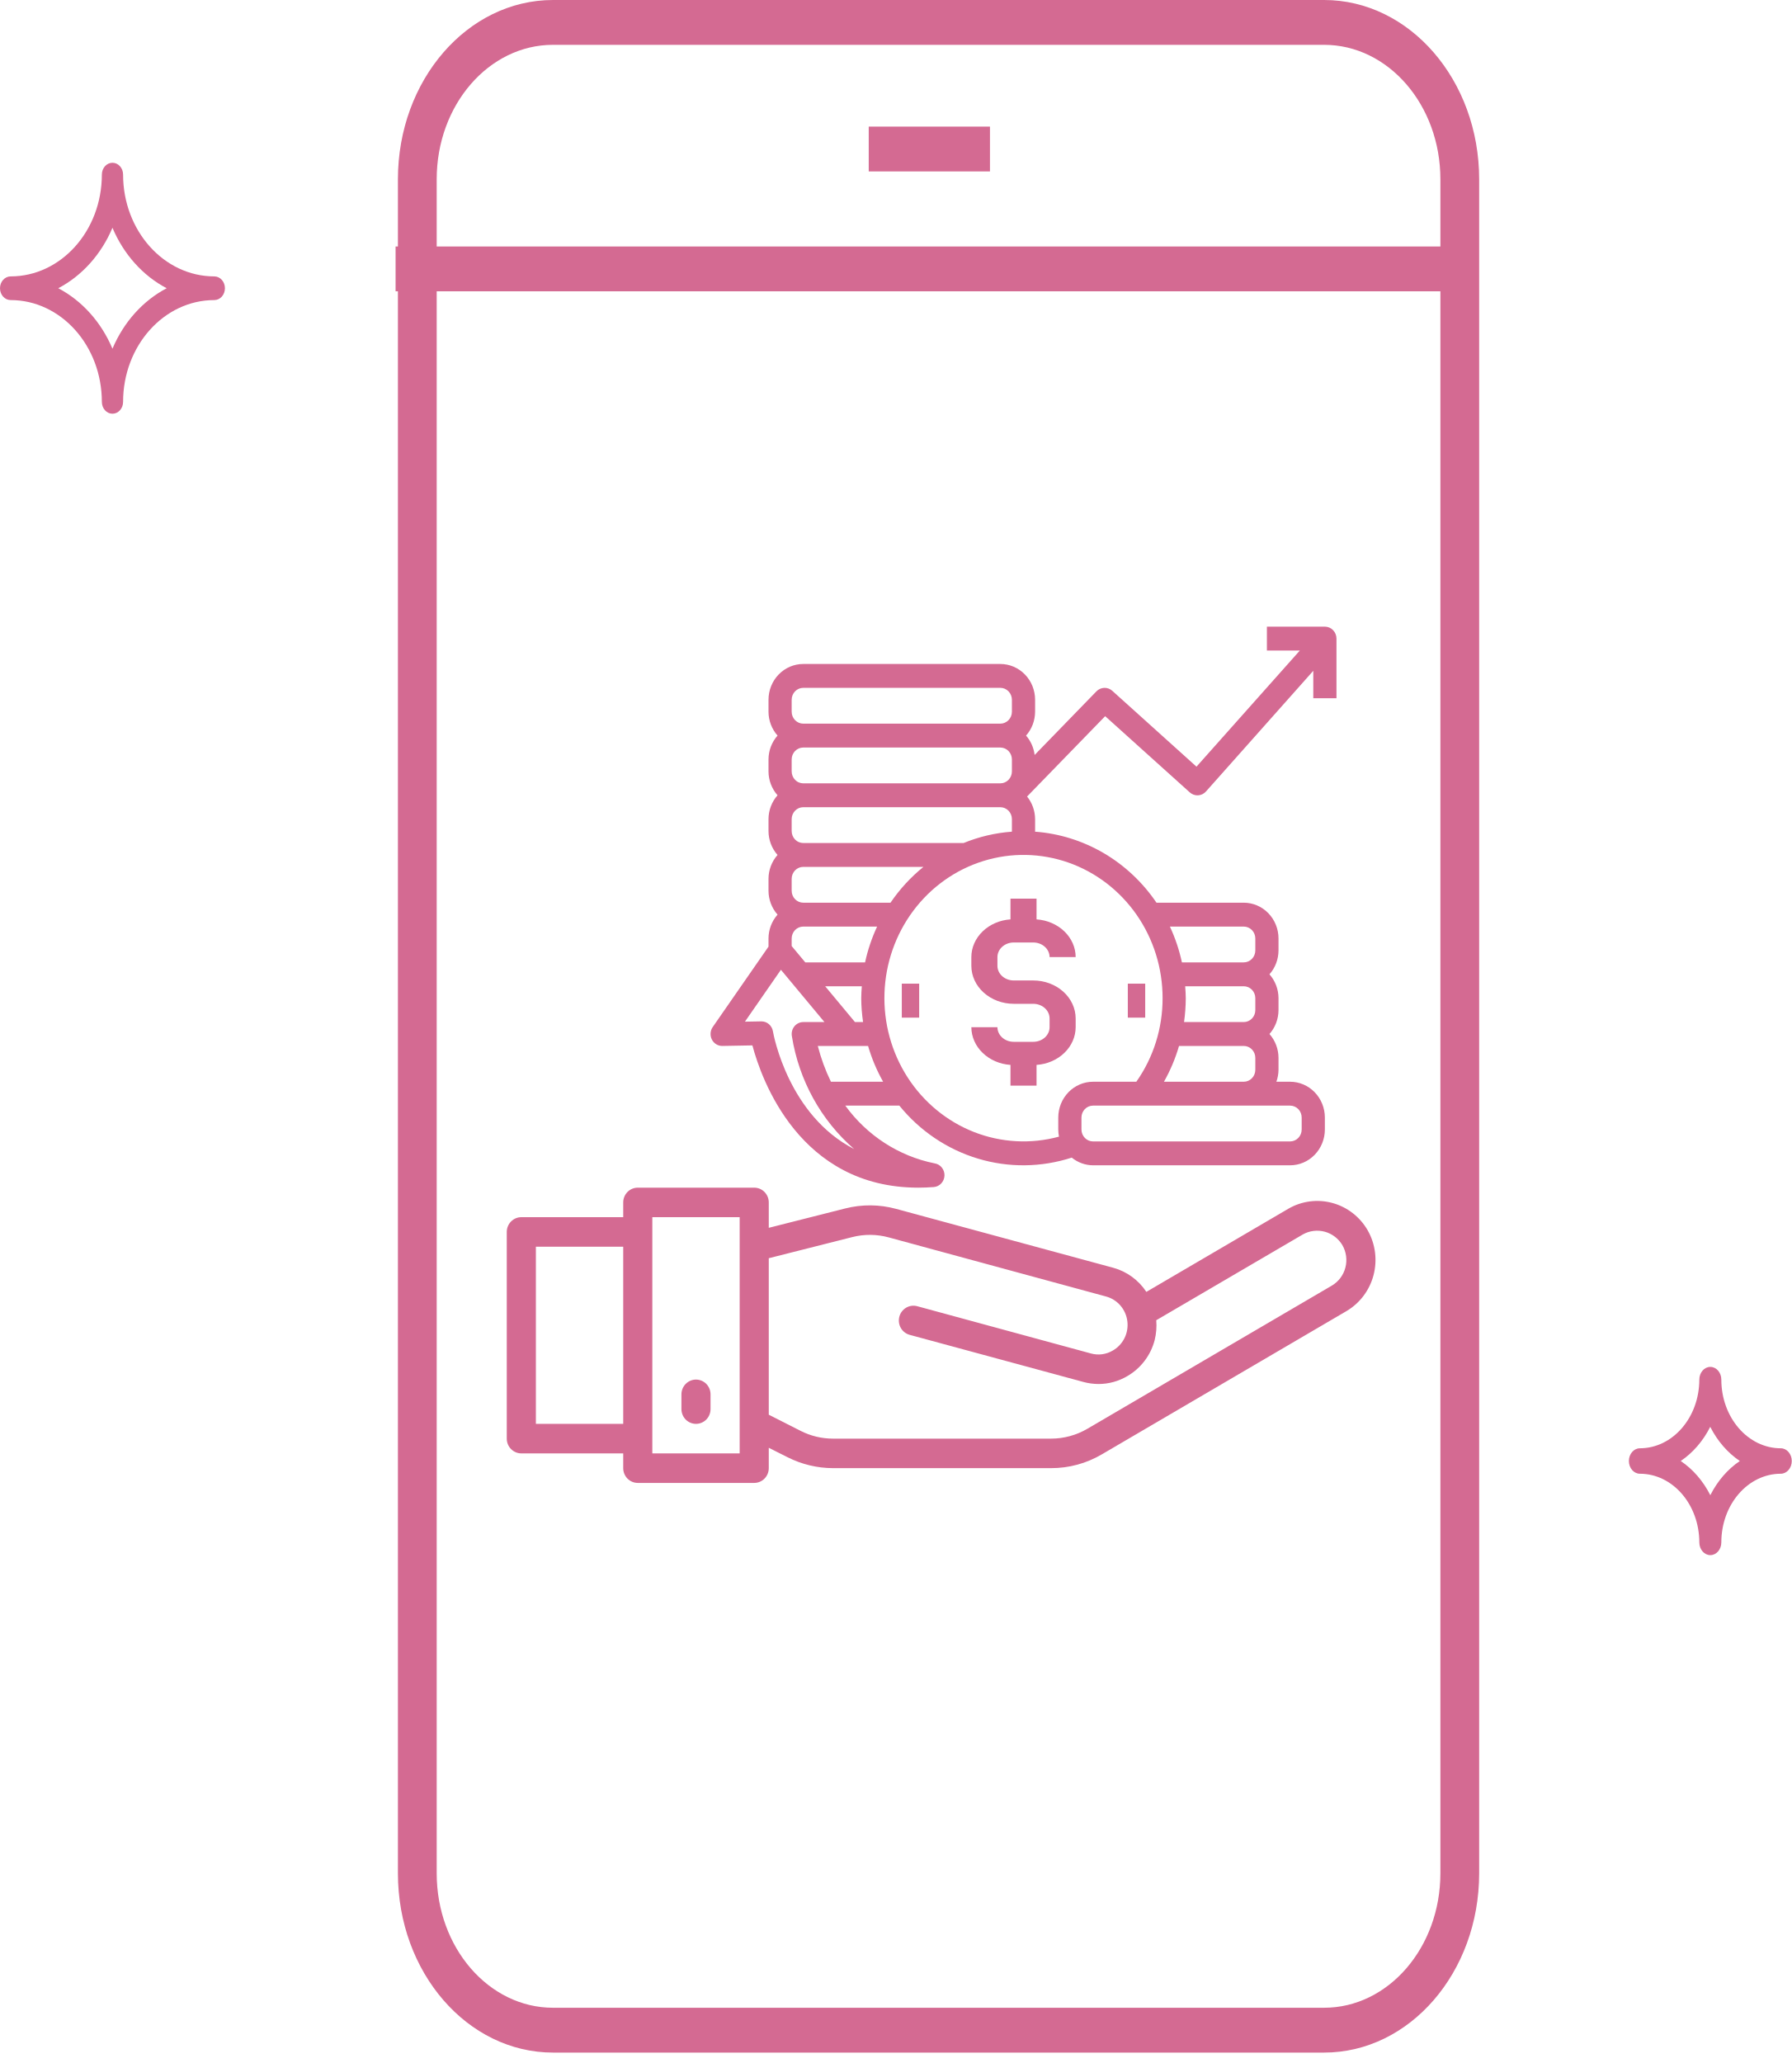
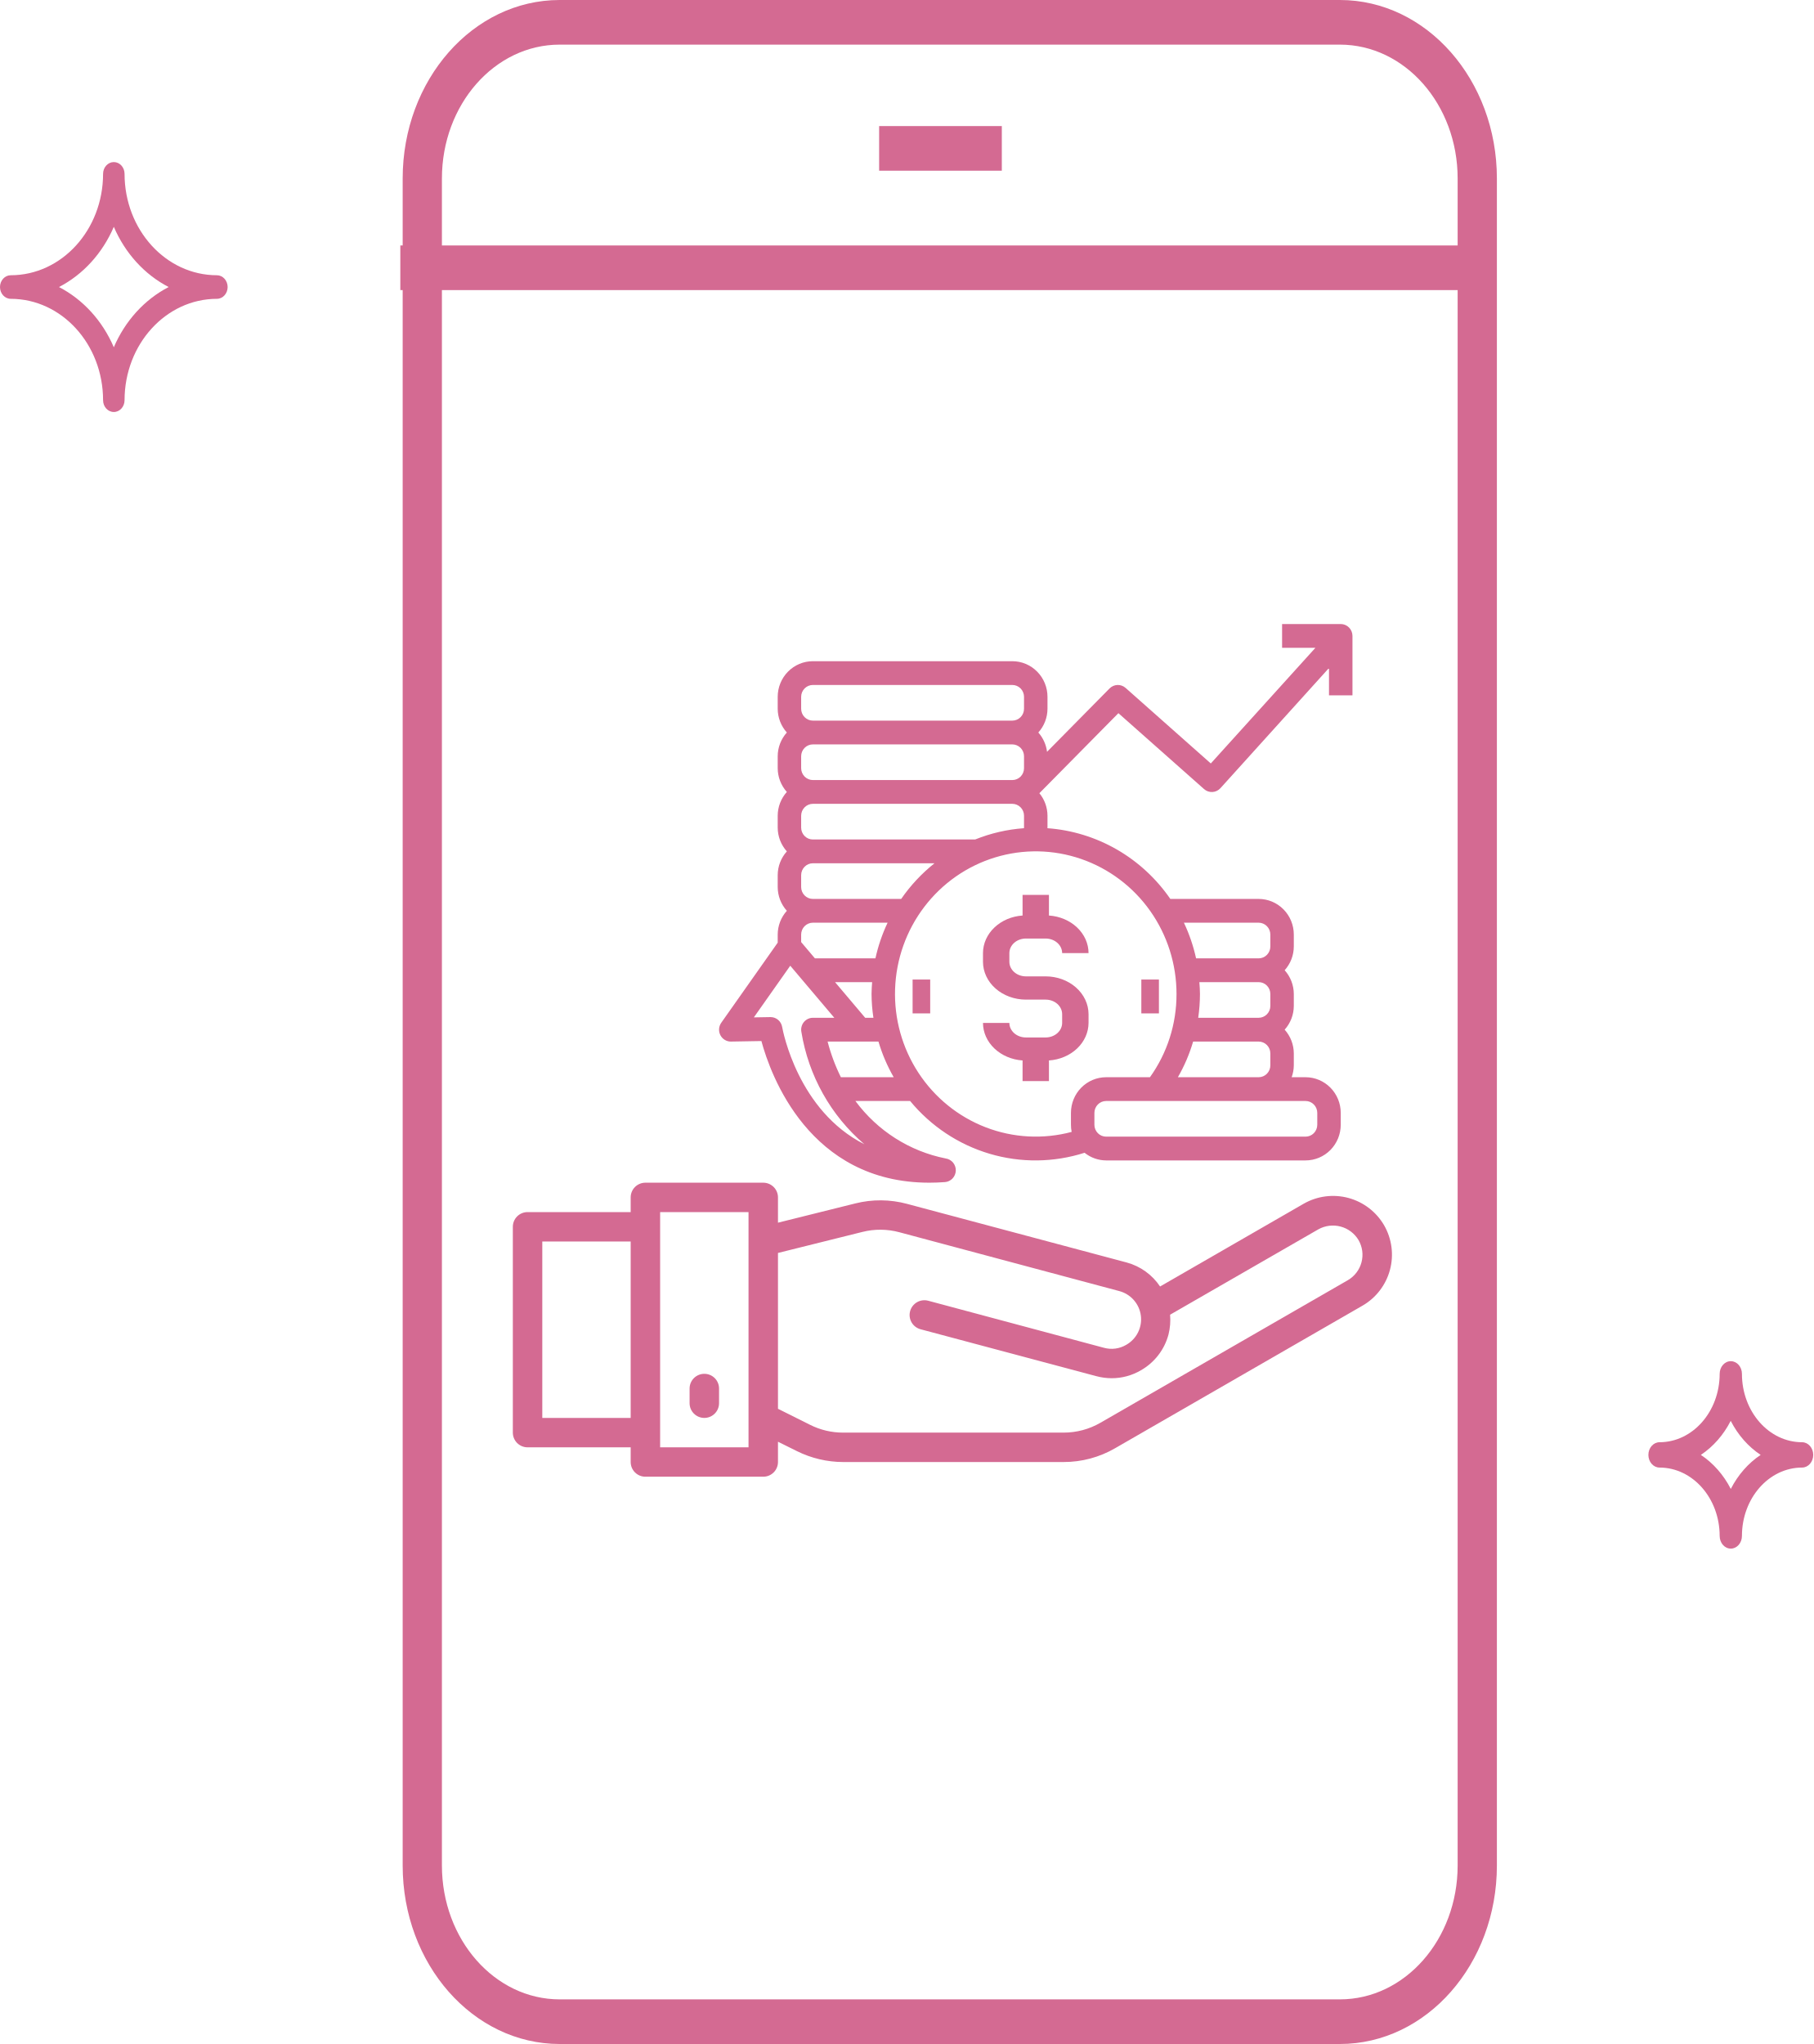
- <svg xmlns="http://www.w3.org/2000/svg" width="86" height="99" viewBox="0 0 86 99" fill="none">
-   <path d="M63.551 98.5H26.545C22.432 98.5 19.099 94.648 19.099 89.897V8.603C19.099 3.852 22.432 0 26.545 0H63.551C67.663 0 70.996 3.852 70.996 8.603V89.897C70.996 94.648 67.663 98.5 63.551 98.5ZM26.545 2.151C23.46 2.151 20.96 5.039 20.96 8.603V89.897C20.96 93.461 23.46 96.349 26.545 96.349H63.551C66.635 96.349 69.135 93.461 69.135 89.897V8.603C69.135 5.039 66.635 2.151 63.551 2.151H26.545Z" fill="#D46A92" />
-   <path d="M47.516 6.075H41.697V8.226H47.516V6.075Z" fill="#D46A92" />
-   <path d="M69.619 11.829H18.987V13.979H69.619V11.829Z" fill="#D46A92" />
-   <path d="M5.398 19.854C5.117 19.854 4.889 19.6 4.889 19.286C4.887 16.589 2.927 14.403 0.509 14.4C0.228 14.4 0 14.146 0 13.832C0 13.519 0.228 13.264 0.509 13.264C2.927 13.262 4.887 11.076 4.889 8.379C4.889 8.065 5.117 7.811 5.398 7.811C5.68 7.811 5.908 8.065 5.908 8.379C5.91 11.076 7.869 13.262 10.287 13.264C10.569 13.264 10.796 13.519 10.796 13.832C10.796 14.146 10.569 14.4 10.287 14.4C7.869 14.403 5.91 16.589 5.908 19.286C5.908 19.6 5.68 19.854 5.398 19.854ZM2.797 13.832C3.94 14.433 4.86 15.459 5.398 16.734C5.936 15.459 6.856 14.433 8 13.832C6.856 13.232 5.936 12.206 5.398 10.931C4.86 12.206 3.94 13.232 2.797 13.832Z" fill="#D46A92" />
-   <path d="M82.091 74.628C81.799 74.628 81.563 74.355 81.563 74.017C81.56 72.198 80.285 70.724 78.71 70.722C78.418 70.722 78.182 70.448 78.182 70.111C78.182 69.774 78.418 69.501 78.71 69.501C80.285 69.498 81.56 68.024 81.563 66.205C81.563 65.868 81.799 65.595 82.091 65.595C82.383 65.595 82.619 65.868 82.619 66.205C82.62 68.025 83.897 69.5 85.472 69.501C85.763 69.501 86 69.774 86 70.111C86 70.448 85.763 70.722 85.472 70.722C83.897 70.723 82.62 72.198 82.619 74.017C82.619 74.355 82.383 74.628 82.091 74.628ZM80.671 70.111C81.259 70.507 81.748 71.073 82.091 71.752C82.433 71.073 82.92 70.508 83.507 70.111C82.919 69.715 82.43 69.15 82.087 68.471C81.745 69.15 81.257 69.715 80.671 70.111Z" fill="#D46A92" />
-   <path d="M65.649 59.048C65.278 58.398 64.668 57.924 63.953 57.729C63.238 57.533 62.476 57.633 61.834 58.007L55.022 61.995C54.65 61.43 54.089 61.02 53.443 60.841L43.019 58.014C42.217 57.794 41.373 57.787 40.567 57.992L36.899 58.921V57.702C36.899 57.514 36.825 57.334 36.694 57.201C36.563 57.068 36.386 56.994 36.2 56.994H30.611C30.426 56.994 30.248 57.068 30.117 57.201C29.986 57.334 29.913 57.514 29.913 57.702V58.41H25.022C24.837 58.41 24.659 58.485 24.528 58.618C24.397 58.751 24.323 58.931 24.323 59.119V69.038C24.323 69.225 24.397 69.406 24.528 69.538C24.659 69.671 24.837 69.746 25.022 69.746H29.913V70.454C29.913 70.642 29.986 70.823 30.117 70.956C30.248 71.088 30.426 71.163 30.611 71.163H36.2C36.386 71.163 36.563 71.088 36.694 70.956C36.825 70.823 36.899 70.642 36.899 70.454V69.477L37.8 69.93C38.48 70.273 39.228 70.453 39.987 70.454H50.446C51.305 70.456 52.149 70.227 52.891 69.789L64.629 62.916C65.268 62.539 65.734 61.92 65.925 61.196C66.116 60.471 66.017 59.699 65.649 59.048V59.048ZM29.913 68.329H25.721V59.827H29.913V68.329ZM35.502 69.746H31.31V58.41H35.502V69.746ZM63.93 61.691L52.193 68.563C51.662 68.874 51.059 69.038 50.446 69.038H39.987C39.444 69.039 38.907 68.91 38.422 68.662L36.899 67.89V60.38L40.902 59.367C41.478 59.219 42.082 59.224 42.656 59.381L53.08 62.215C53.348 62.286 53.589 62.436 53.773 62.646C53.956 62.857 54.073 63.118 54.109 63.397C54.145 63.675 54.099 63.959 53.975 64.21C53.851 64.461 53.656 64.67 53.415 64.808C53.258 64.902 53.083 64.963 52.902 64.988C52.721 65.012 52.536 64.999 52.36 64.95L44.025 62.683C43.846 62.634 43.654 62.659 43.493 62.754C43.332 62.848 43.214 63.003 43.166 63.186C43.118 63.368 43.143 63.562 43.236 63.725C43.329 63.889 43.482 64.008 43.662 64.057L51.997 66.317C52.234 66.382 52.478 66.415 52.724 66.416C53.212 66.417 53.692 66.285 54.114 66.034C54.433 65.849 54.713 65.601 54.937 65.306C55.162 65.01 55.326 64.672 55.42 64.312C55.498 64 55.524 63.677 55.497 63.356L62.533 59.239C62.854 59.059 63.231 59.012 63.586 59.108C63.941 59.205 64.244 59.437 64.433 59.757C64.618 60.081 64.67 60.467 64.575 60.829C64.481 61.192 64.249 61.501 63.93 61.691V61.691Z" fill="#D46A92" />
-   <path d="M33.406 68.329C33.591 68.329 33.769 68.254 33.9 68.122C34.031 67.989 34.104 67.808 34.104 67.621V66.912C34.104 66.724 34.031 66.544 33.9 66.411C33.769 66.278 33.591 66.204 33.406 66.204C33.221 66.204 33.043 66.278 32.912 66.411C32.781 66.544 32.707 66.724 32.707 66.912V67.621C32.707 67.808 32.781 67.989 32.912 68.122C33.043 68.254 33.221 68.329 33.406 68.329Z" fill="#D46A92" />
-   <path d="M44.118 47.204H43.284V48.835H44.118V47.204Z" fill="#D46A92" />
-   <path d="M54.967 47.204H54.132V48.835H54.967V47.204Z" fill="#D46A92" />
-   <path d="M48.5 43.125V44.119C47.99 44.154 47.514 44.359 47.166 44.694C46.818 45.029 46.623 45.47 46.622 45.928V46.349C46.623 46.832 46.837 47.295 47.218 47.637C47.6 47.979 48.117 48.171 48.656 48.171H49.595C49.803 48.172 50.001 48.246 50.148 48.377C50.295 48.509 50.377 48.688 50.377 48.874V49.294C50.377 49.48 50.294 49.658 50.148 49.79C50.001 49.921 49.802 49.995 49.595 49.995H48.656C48.449 49.995 48.25 49.921 48.103 49.79C47.957 49.658 47.874 49.48 47.874 49.294H46.622C46.624 49.752 46.818 50.193 47.166 50.528C47.514 50.863 47.99 51.069 48.5 51.103V52.099H49.751V51.103C50.261 51.069 50.737 50.863 51.085 50.528C51.433 50.193 51.627 49.752 51.629 49.294V48.874C51.628 48.39 51.414 47.927 51.032 47.585C50.651 47.244 50.134 47.051 49.595 47.051H48.656C48.449 47.05 48.25 46.977 48.103 46.845C47.957 46.714 47.874 46.536 47.874 46.35V45.929C47.874 45.743 47.957 45.565 48.103 45.434C48.25 45.302 48.449 45.228 48.656 45.228H49.595C49.802 45.228 50.001 45.302 50.148 45.434C50.294 45.565 50.377 45.743 50.377 45.929H51.629C51.628 45.471 51.434 45.03 51.086 44.695C50.738 44.359 50.261 44.154 49.751 44.119V43.125H48.5Z" fill="#D46A92" />
-   <path d="M34.168 49.886C34.215 49.979 34.286 50.056 34.373 50.11C34.459 50.164 34.559 50.193 34.66 50.193H34.67L36.113 50.167C36.546 51.794 38.376 56.994 44.078 56.994C44.318 56.994 44.565 56.984 44.819 56.965C44.956 56.954 45.084 56.892 45.178 56.79C45.273 56.688 45.328 56.554 45.333 56.413C45.337 56.272 45.291 56.134 45.203 56.026C45.115 55.918 44.991 55.847 44.855 55.827C43.143 55.482 41.617 54.495 40.572 53.057H43.166C44.15 54.27 45.462 55.155 46.935 55.599C48.408 56.044 49.977 56.027 51.441 55.552C51.732 55.789 52.092 55.919 52.463 55.921H61.921C62.364 55.921 62.788 55.74 63.101 55.417C63.414 55.095 63.59 54.658 63.59 54.202V53.63C63.59 53.174 63.414 52.737 63.101 52.414C62.788 52.092 62.364 51.911 61.921 51.911H61.262C61.328 51.728 61.363 51.534 61.365 51.338V50.765C61.363 50.341 61.209 49.933 60.931 49.62C61.209 49.307 61.363 48.898 61.365 48.474V47.901C61.363 47.477 61.209 47.069 60.931 46.756C61.209 46.443 61.363 46.034 61.365 45.61V45.037C61.365 44.582 61.189 44.145 60.876 43.822C60.563 43.5 60.138 43.319 59.696 43.319H55.508C54.844 42.339 53.977 41.525 52.968 40.935C51.959 40.346 50.835 39.995 49.678 39.911C49.678 39.901 49.682 39.892 49.682 39.882V39.309C49.68 38.913 49.544 38.529 49.297 38.224L53.045 34.368L57.106 38.025C57.216 38.124 57.359 38.175 57.505 38.167C57.65 38.159 57.787 38.092 57.885 37.981L63.034 32.191V33.508H64.147V30.645C64.147 30.492 64.088 30.347 63.983 30.239C63.879 30.132 63.738 30.072 63.59 30.072H60.808V31.217H62.39L57.428 36.791L53.386 33.15C53.279 33.054 53.142 33.004 53.001 33.009C52.86 33.014 52.726 33.074 52.626 33.176L49.66 36.23C49.618 35.884 49.474 35.559 49.248 35.3C49.526 34.986 49.68 34.578 49.682 34.154V33.581C49.682 33.126 49.506 32.688 49.193 32.366C48.88 32.044 48.455 31.863 48.013 31.863H38.555C38.112 31.863 37.688 32.044 37.375 32.366C37.062 32.688 36.886 33.126 36.886 33.581V34.154C36.887 34.578 37.042 34.986 37.32 35.3C37.042 35.613 36.887 36.021 36.886 36.445V37.018C36.887 37.442 37.042 37.851 37.32 38.164C37.042 38.477 36.887 38.885 36.886 39.309V39.882C36.887 40.306 37.042 40.715 37.32 41.028C37.042 41.341 36.887 41.749 36.886 42.173V42.746C36.887 43.17 37.042 43.579 37.32 43.892C37.042 44.205 36.887 44.613 36.886 45.037V45.427L34.208 49.287C34.148 49.373 34.113 49.475 34.106 49.581C34.099 49.687 34.12 49.792 34.168 49.886ZM39.883 51.911C39.615 51.362 39.404 50.786 39.252 50.193H41.665C41.839 50.793 42.082 51.37 42.388 51.911H39.883ZM37.998 45.037C37.998 44.886 38.057 44.74 38.161 44.632C38.266 44.525 38.407 44.465 38.555 44.465H42.099C41.843 45.013 41.649 45.589 41.521 46.183H38.651L37.998 45.399V45.037ZM37.998 42.746V42.173C37.998 42.021 38.057 41.876 38.161 41.768C38.266 41.661 38.407 41.6 38.555 41.6H44.323C43.717 42.09 43.184 42.669 42.742 43.319H38.555C38.407 43.319 38.266 43.259 38.161 43.151C38.057 43.044 37.998 42.898 37.998 42.746ZM37.998 39.882V39.309C37.998 39.157 38.057 39.012 38.161 38.904C38.266 38.797 38.407 38.736 38.555 38.736H48.013C48.16 38.736 48.302 38.797 48.406 38.904C48.51 39.012 48.569 39.157 48.569 39.309V39.882C48.569 39.892 48.566 39.902 48.565 39.911C47.771 39.969 46.991 40.152 46.251 40.455H38.555C38.482 40.455 38.409 40.44 38.342 40.411C38.274 40.383 38.213 40.34 38.161 40.287C38.11 40.234 38.069 40.171 38.041 40.101C38.013 40.032 37.998 39.957 37.998 39.882ZM37.998 37.018V36.445C37.998 36.293 38.057 36.148 38.161 36.04C38.266 35.933 38.407 35.873 38.555 35.873H48.013C48.16 35.873 48.302 35.933 48.406 36.04C48.51 36.148 48.569 36.293 48.569 36.445V37.018C48.569 37.17 48.51 37.316 48.406 37.423C48.302 37.531 48.16 37.591 48.013 37.591H38.555C38.482 37.591 38.409 37.576 38.342 37.547C38.274 37.519 38.213 37.476 38.161 37.423C38.11 37.37 38.069 37.307 38.041 37.237C38.013 37.168 37.998 37.093 37.998 37.018ZM41.365 47.329C41.352 47.519 41.337 47.708 41.337 47.901C41.339 48.285 41.369 48.668 41.425 49.047H41.036L39.606 47.329H41.365ZM62.477 53.63V54.202C62.477 54.354 62.419 54.5 62.315 54.607C62.21 54.715 62.069 54.775 61.921 54.775H52.463C52.316 54.775 52.174 54.715 52.07 54.607C51.966 54.5 51.907 54.354 51.907 54.202V53.63C51.907 53.478 51.966 53.332 52.07 53.224C52.174 53.117 52.316 53.057 52.463 53.057H61.921C62.069 53.057 62.21 53.117 62.315 53.224C62.419 53.332 62.477 53.478 62.477 53.63ZM55.867 51.911C56.173 51.37 56.416 50.793 56.59 50.193H59.696C59.843 50.193 59.985 50.253 60.089 50.36C60.194 50.468 60.252 50.614 60.252 50.765V51.338C60.252 51.49 60.194 51.636 60.089 51.743C59.985 51.851 59.843 51.911 59.696 51.911H55.867ZM56.886 47.329H59.696C59.843 47.329 59.985 47.389 60.089 47.496C60.194 47.604 60.252 47.749 60.252 47.901V48.474C60.252 48.626 60.194 48.772 60.089 48.879C59.985 48.987 59.843 49.047 59.696 49.047H56.831C56.885 48.668 56.912 48.285 56.914 47.901C56.914 47.708 56.899 47.519 56.886 47.329ZM59.696 44.465C59.843 44.465 59.985 44.525 60.089 44.632C60.194 44.74 60.252 44.886 60.252 45.037V45.61C60.252 45.762 60.194 45.908 60.089 46.015C59.985 46.123 59.843 46.183 59.696 46.183H56.729C56.601 45.589 56.408 45.013 56.152 44.465H59.696ZM55.801 47.901C55.804 49.342 55.363 50.746 54.541 51.911H52.463C52.021 51.911 51.596 52.092 51.283 52.414C50.97 52.737 50.794 53.174 50.794 53.63V54.202C50.794 54.318 50.806 54.433 50.828 54.546C49.48 54.912 48.055 54.835 46.752 54.325C45.449 53.814 44.334 52.897 43.563 51.702C42.792 50.506 42.404 49.092 42.453 47.657C42.502 46.223 42.986 44.841 43.837 43.704C44.688 42.567 45.863 41.733 47.198 41.319C48.532 40.904 49.959 40.931 51.279 41.393C52.598 41.856 53.743 42.733 54.555 43.9C55.366 45.067 55.802 46.466 55.801 47.901ZM37.998 33.581C37.998 33.429 38.057 33.284 38.161 33.176C38.266 33.069 38.407 33.008 38.555 33.008H48.013C48.16 33.008 48.302 33.069 48.406 33.176C48.51 33.284 48.569 33.429 48.569 33.581V34.154C48.569 34.306 48.51 34.452 48.406 34.559C48.302 34.666 48.16 34.727 48.013 34.727H38.555C38.407 34.727 38.266 34.666 38.161 34.559C38.057 34.452 37.998 34.306 37.998 34.154V33.581ZM37.482 46.538L39.571 49.047H38.555C38.473 49.047 38.392 49.066 38.318 49.102C38.244 49.138 38.178 49.19 38.126 49.255C38.074 49.321 38.036 49.397 38.016 49.479C37.996 49.56 37.993 49.646 38.009 49.729C38.347 51.841 39.406 53.761 40.996 55.141C37.855 53.528 37.134 49.7 37.097 49.485C37.074 49.353 37.006 49.233 36.906 49.147C36.806 49.061 36.68 49.014 36.549 49.014H36.54L35.755 49.028L37.482 46.538Z" fill="#D46A92" />
+ <svg xmlns="http://www.w3.org/2000/svg" width="118" height="133" viewBox="0 0 118 133" fill="none">
+   <path d="M87.197 133H36.422C30.779 133 26.205 127.799 26.205 121.384V11.616C26.205 5.201 30.779 0 36.422 0H87.197C92.84 0 97.414 5.201 97.414 11.616V121.384C97.414 127.799 92.84 133 87.197 133ZM36.422 2.904C32.19 2.904 28.759 6.804 28.759 11.616V121.384C28.759 126.196 32.19 130.096 36.422 130.096H87.197C91.429 130.096 94.86 126.196 94.86 121.384V11.616C94.86 6.804 91.429 2.904 87.197 2.904H36.422Z" fill="#D46A92" />
+   <path d="M65.196 8.203H57.212V11.107H65.196V8.203Z" fill="#D46A92" />
+   <path d="M95.524 15.972H26.052V18.876H95.524V15.972Z" fill="#D46A92" />
+   <path d="M7.407 26.808C7.021 26.808 6.708 26.465 6.708 26.041C6.705 22.399 4.016 19.448 0.699 19.444C0.313 19.444 0 19.101 0 18.677C0 18.254 0.313 17.91 0.699 17.91C4.016 17.907 6.705 14.955 6.708 11.313C6.708 10.89 7.021 10.546 7.407 10.546C7.793 10.546 8.106 10.89 8.106 11.313C8.109 14.955 10.797 17.907 14.115 17.91C14.501 17.91 14.814 18.254 14.814 18.677C14.814 19.101 14.501 19.444 14.115 19.444C10.797 19.448 8.109 22.399 8.106 26.041C8.106 26.465 7.793 26.808 7.407 26.808ZM3.838 18.677C5.406 19.488 6.668 20.873 7.407 22.596C8.145 20.873 9.408 19.488 10.976 18.677C9.408 17.867 8.145 16.481 7.407 14.759C6.668 16.481 5.406 17.867 3.838 18.677Z" fill="#D46A92" />
+   <path d="M112.636 100.766C112.236 100.766 111.912 100.397 111.912 99.942C111.908 97.486 110.158 95.496 107.998 95.492C107.597 95.492 107.273 95.123 107.273 94.668C107.273 94.213 107.597 93.844 107.998 93.844C110.158 93.84 111.908 91.85 111.912 89.394C111.912 88.939 112.236 88.57 112.636 88.57C113.037 88.57 113.361 88.939 113.361 89.394C113.363 91.851 115.114 93.842 117.275 93.844C117.675 93.844 118 94.213 118 94.668C118 95.123 117.675 95.492 117.275 95.492C115.114 95.494 113.363 97.485 113.361 99.942C113.361 100.397 113.037 100.766 112.636 100.766ZM110.688 94.668C111.495 95.203 112.166 95.966 112.636 96.883C113.105 95.967 113.774 95.204 114.579 94.668C113.772 94.133 113.101 93.37 112.631 92.453C112.162 93.369 111.493 94.132 110.688 94.668Z" fill="#D46A92" />
+   <path d="M90.076 79.73C89.567 78.853 88.731 78.212 87.75 77.948C86.769 77.685 85.723 77.82 84.842 78.324L75.495 83.71C74.985 82.946 74.216 82.393 73.329 82.15L59.026 78.333C57.926 78.037 56.767 78.027 55.662 78.305L50.629 79.558V77.912C50.629 77.659 50.528 77.415 50.348 77.236C50.168 77.057 49.925 76.956 49.67 76.956H42.001C41.747 76.956 41.503 77.057 41.323 77.236C41.144 77.415 41.043 77.659 41.043 77.912V78.869H34.332C34.078 78.869 33.834 78.97 33.654 79.149C33.475 79.329 33.374 79.572 33.374 79.826V93.218C33.374 93.472 33.475 93.715 33.654 93.895C33.834 94.074 34.078 94.175 34.332 94.175H41.043V95.132C41.043 95.385 41.144 95.629 41.323 95.808C41.503 95.987 41.747 96.088 42.001 96.088H49.67C49.925 96.088 50.168 95.987 50.348 95.808C50.528 95.629 50.629 95.385 50.629 95.132V93.811L51.865 94.424C52.798 94.887 53.825 95.129 54.866 95.132H69.216C70.395 95.134 71.553 94.824 72.572 94.232L88.676 84.953C89.554 84.443 90.193 83.608 90.455 82.629C90.718 81.651 90.581 80.609 90.076 79.73V79.73ZM41.043 92.262H35.291V80.782H41.043V92.262ZM48.712 94.175H42.96V78.869H48.712V94.175ZM87.718 83.298L71.613 92.577C70.885 92.998 70.058 93.219 69.216 93.218H54.866C54.12 93.22 53.385 93.046 52.719 92.711L50.629 91.668V81.528L56.122 80.16C56.912 79.961 57.741 79.968 58.528 80.18L72.83 84.006C73.198 84.101 73.529 84.304 73.781 84.588C74.033 84.873 74.194 85.226 74.243 85.602C74.293 85.978 74.228 86.36 74.059 86.7C73.889 87.039 73.621 87.32 73.291 87.507C73.075 87.634 72.835 87.717 72.586 87.75C72.338 87.783 72.085 87.765 71.843 87.699L60.407 84.637C60.16 84.571 59.897 84.606 59.676 84.733C59.455 84.861 59.294 85.07 59.228 85.317C59.161 85.563 59.196 85.825 59.324 86.046C59.451 86.266 59.662 86.427 59.908 86.493L71.345 89.545C71.67 89.632 72.005 89.677 72.341 89.679C73.012 89.68 73.671 89.501 74.249 89.162C74.687 88.912 75.071 88.578 75.379 88.179C75.687 87.78 75.912 87.324 76.042 86.838C76.148 86.416 76.184 85.98 76.147 85.546L85.8 79.988C86.241 79.744 86.759 79.681 87.246 79.811C87.732 79.941 88.149 80.255 88.408 80.687C88.663 81.124 88.733 81.645 88.603 82.135C88.474 82.624 88.156 83.043 87.718 83.298V83.298Z" fill="#D46A92" />
+   <path d="M45.836 92.262C46.09 92.262 46.334 92.161 46.514 91.981C46.693 91.802 46.794 91.559 46.794 91.305V90.348C46.794 90.095 46.693 89.851 46.514 89.672C46.334 89.493 46.09 89.392 45.836 89.392C45.581 89.392 45.338 89.493 45.158 89.672C44.978 89.851 44.877 90.095 44.877 90.348V91.305C44.877 91.559 44.978 91.802 45.158 91.981C45.338 92.161 45.581 92.262 45.836 92.262Z" fill="#D46A92" />
+   <path d="M60.535 63.737H59.39V65.94H60.535V63.737Z" fill="#D46A92" />
+   <path d="M75.42 63.737H74.275V65.94H75.42V63.737Z" fill="#D46A92" />
+   <path d="M66.546 58.229V59.572C65.847 59.618 65.193 59.896 64.716 60.349C64.238 60.801 63.972 61.396 63.97 62.014V62.582C63.971 63.235 64.265 63.861 64.788 64.322C65.311 64.783 66.021 65.043 66.761 65.044H68.049C68.334 65.044 68.607 65.144 68.808 65.322C69.009 65.5 69.122 65.741 69.122 65.992V66.56C69.122 66.811 69.008 67.051 68.807 67.229C68.606 67.406 68.333 67.506 68.049 67.506H66.761C66.476 67.506 66.203 67.406 66.002 67.229C65.801 67.051 65.688 66.811 65.687 66.56H63.97C63.972 67.178 64.238 67.773 64.716 68.225C65.193 68.678 65.847 68.956 66.546 69.002V70.346H68.263V69.002C68.963 68.956 69.616 68.678 70.093 68.225C70.571 67.773 70.837 67.178 70.84 66.56V65.992C70.839 65.339 70.544 64.714 70.021 64.252C69.498 63.791 68.789 63.531 68.049 63.531H66.761C66.476 63.53 66.203 63.43 66.002 63.253C65.801 63.075 65.688 62.835 65.687 62.584V62.016C65.688 61.765 65.801 61.524 66.002 61.347C66.203 61.169 66.476 61.07 66.761 61.069H68.049C68.333 61.07 68.606 61.169 68.807 61.347C69.008 61.524 69.122 61.765 69.122 62.016H70.84C70.838 61.397 70.572 60.802 70.094 60.349C69.617 59.896 68.963 59.618 68.263 59.572V58.229H66.546Z" fill="#D46A92" />
+   <path d="M46.882 67.359C46.946 67.484 47.044 67.588 47.163 67.661C47.282 67.734 47.418 67.773 47.557 67.773H47.57L49.55 67.739C50.144 69.934 52.655 76.956 60.479 76.956C60.808 76.956 61.147 76.943 61.496 76.917C61.684 76.903 61.859 76.818 61.989 76.681C62.119 76.543 62.194 76.362 62.201 76.171C62.207 75.981 62.143 75.795 62.023 75.649C61.902 75.503 61.732 75.407 61.546 75.38C59.197 74.914 57.102 73.581 55.668 71.64H59.228C60.578 73.278 62.378 74.473 64.399 75.073C66.421 75.673 68.573 75.651 70.582 75.009C70.981 75.33 71.475 75.505 71.985 75.507H84.962C85.569 75.507 86.151 75.263 86.581 74.828C87.01 74.392 87.252 73.802 87.252 73.187V72.413C87.252 71.798 87.01 71.208 86.581 70.773C86.151 70.338 85.569 70.093 84.962 70.093H84.058C84.148 69.845 84.196 69.584 84.198 69.32V68.546C84.196 67.974 83.984 67.422 83.603 66.999C83.984 66.576 84.196 66.025 84.198 65.453V64.679C84.196 64.106 83.984 63.555 83.603 63.132C83.984 62.709 84.196 62.158 84.198 61.585V60.812C84.198 60.197 83.957 59.606 83.527 59.171C83.098 58.736 82.516 58.492 81.908 58.492H76.162C75.252 57.169 74.061 56.069 72.677 55.273C71.293 54.477 69.75 54.004 68.162 53.89C68.162 53.877 68.168 53.864 68.168 53.851V53.078C68.166 52.542 67.979 52.024 67.64 51.613L72.783 46.405L78.356 51.343C78.506 51.477 78.702 51.546 78.902 51.535C79.102 51.524 79.289 51.434 79.424 51.284L86.488 43.466V45.245H88.015V41.378C88.015 41.173 87.934 40.976 87.791 40.831C87.648 40.686 87.454 40.604 87.252 40.604H83.435V42.151H85.605L78.796 49.677L73.25 44.761C73.104 44.632 72.916 44.564 72.722 44.57C72.529 44.577 72.345 44.658 72.208 44.796L68.139 48.919C68.081 48.452 67.883 48.014 67.572 47.663C67.954 47.241 68.166 46.689 68.168 46.117V45.343C68.168 44.728 67.927 44.138 67.497 43.703C67.068 43.267 66.485 43.023 65.878 43.023H52.901C52.293 43.023 51.711 43.267 51.281 43.703C50.852 44.138 50.611 44.728 50.611 45.343V46.117C50.613 46.689 50.825 47.241 51.206 47.663C50.825 48.086 50.613 48.638 50.611 49.21V49.984C50.613 50.556 50.825 51.108 51.206 51.531C50.825 51.953 50.613 52.505 50.611 53.078V53.851C50.613 54.424 50.825 54.975 51.206 55.398C50.825 55.821 50.613 56.372 50.611 56.945V57.718C50.613 58.291 50.825 58.842 51.206 59.265C50.825 59.688 50.613 60.239 50.611 60.812V61.338L46.937 66.55C46.855 66.666 46.806 66.804 46.796 66.947C46.786 67.089 46.816 67.232 46.882 67.359ZM54.723 70.093C54.356 69.352 54.066 68.575 53.858 67.773H57.168C57.407 68.583 57.74 69.362 58.16 70.093H54.723ZM52.137 60.812C52.137 60.607 52.218 60.41 52.361 60.265C52.504 60.12 52.698 60.038 52.901 60.038H57.763C57.412 60.779 57.147 61.557 56.971 62.359H53.033L52.137 61.3V60.812ZM52.137 57.718V56.945C52.137 56.74 52.218 56.543 52.361 56.398C52.504 56.253 52.698 56.171 52.901 56.171H60.815C59.984 56.833 59.253 57.614 58.647 58.492H52.901C52.698 58.492 52.504 58.41 52.361 58.265C52.218 58.12 52.137 57.923 52.137 57.718ZM52.137 53.851V53.078C52.137 52.872 52.218 52.676 52.361 52.531C52.504 52.386 52.698 52.304 52.901 52.304H65.878C66.08 52.304 66.274 52.386 66.418 52.531C66.561 52.676 66.641 52.872 66.641 53.078V53.851C66.641 53.864 66.636 53.877 66.636 53.89C65.546 53.968 64.476 54.215 63.461 54.624H52.901C52.8 54.624 52.701 54.604 52.609 54.566C52.516 54.527 52.432 54.47 52.361 54.398C52.29 54.326 52.234 54.241 52.196 54.147C52.157 54.053 52.137 53.953 52.137 53.851ZM52.137 49.984V49.21C52.137 49.005 52.218 48.809 52.361 48.663C52.504 48.518 52.698 48.437 52.901 48.437H65.878C66.08 48.437 66.274 48.518 66.418 48.663C66.561 48.809 66.641 49.005 66.641 49.21V49.984C66.641 50.189 66.561 50.386 66.418 50.531C66.274 50.676 66.08 50.757 65.878 50.757H52.901C52.8 50.757 52.701 50.737 52.609 50.698C52.516 50.66 52.432 50.602 52.361 50.531C52.29 50.459 52.234 50.374 52.196 50.28C52.157 50.186 52.137 50.085 52.137 49.984ZM56.756 63.906C56.738 64.162 56.718 64.418 56.718 64.679C56.721 65.197 56.762 65.714 56.84 66.226H56.305L54.343 63.906H56.756ZM85.725 72.413V73.187C85.725 73.392 85.644 73.589 85.501 73.734C85.358 73.879 85.164 73.96 84.962 73.96H71.985C71.782 73.96 71.588 73.879 71.445 73.734C71.302 73.589 71.221 73.392 71.221 73.187V72.413C71.221 72.208 71.302 72.011 71.445 71.867C71.588 71.721 71.782 71.64 71.985 71.64H84.962C85.164 71.64 85.358 71.721 85.501 71.867C85.644 72.011 85.725 72.208 85.725 72.413ZM76.654 70.093C77.075 69.362 77.408 68.584 77.646 67.773H81.908C82.111 67.773 82.305 67.854 82.448 67.999C82.591 68.144 82.671 68.341 82.671 68.546V69.32C82.671 69.525 82.591 69.722 82.448 69.867C82.305 70.012 82.111 70.093 81.908 70.093H76.654ZM78.052 63.906H81.908C82.111 63.906 82.305 63.987 82.448 64.132C82.591 64.277 82.671 64.474 82.671 64.679V65.453C82.671 65.658 82.591 65.854 82.448 65.999C82.305 66.144 82.111 66.226 81.908 66.226H77.977C78.051 65.714 78.089 65.197 78.091 64.679C78.091 64.418 78.071 64.162 78.052 63.906ZM81.908 60.038C82.111 60.038 82.305 60.12 82.448 60.265C82.591 60.41 82.671 60.607 82.671 60.812V61.585C82.671 61.79 82.591 61.987 82.448 62.132C82.305 62.277 82.111 62.359 81.908 62.359H77.838C77.662 61.557 77.397 60.779 77.046 60.038H81.908ZM76.565 64.679C76.569 66.624 75.963 68.52 74.836 70.093H71.985C71.377 70.093 70.795 70.338 70.365 70.773C69.936 71.208 69.695 71.798 69.695 72.413V73.187C69.695 73.343 69.71 73.498 69.741 73.651C67.892 74.145 65.936 74.041 64.148 73.352C62.361 72.663 60.831 71.425 59.773 69.81C58.715 68.196 58.182 66.286 58.25 64.35C58.317 62.413 58.981 60.547 60.149 59.011C61.316 57.477 62.928 56.35 64.76 55.791C66.591 55.231 68.549 55.267 70.359 55.892C72.169 56.517 73.741 57.7 74.854 59.276C75.967 60.852 76.565 62.741 76.565 64.679ZM52.137 45.343C52.137 45.138 52.218 44.941 52.361 44.796C52.504 44.651 52.698 44.57 52.901 44.57H65.878C66.08 44.57 66.274 44.651 66.418 44.796C66.561 44.941 66.641 45.138 66.641 45.343V46.117C66.641 46.322 66.561 46.519 66.418 46.663C66.274 46.809 66.08 46.89 65.878 46.89H52.901C52.698 46.89 52.504 46.809 52.361 46.663C52.218 46.519 52.137 46.322 52.137 46.117V45.343ZM51.428 62.838L54.295 66.226H52.901C52.788 66.226 52.677 66.251 52.575 66.3C52.474 66.349 52.384 66.419 52.312 66.507C52.241 66.595 52.189 66.698 52.162 66.809C52.134 66.919 52.13 67.034 52.152 67.146C52.616 69.999 54.069 72.591 56.25 74.454C51.941 72.276 50.951 67.107 50.9 66.818C50.868 66.639 50.776 66.478 50.639 66.361C50.501 66.245 50.328 66.181 50.149 66.181H50.136L49.059 66.2L51.428 62.838Z" fill="#D46A92" />
</svg>
